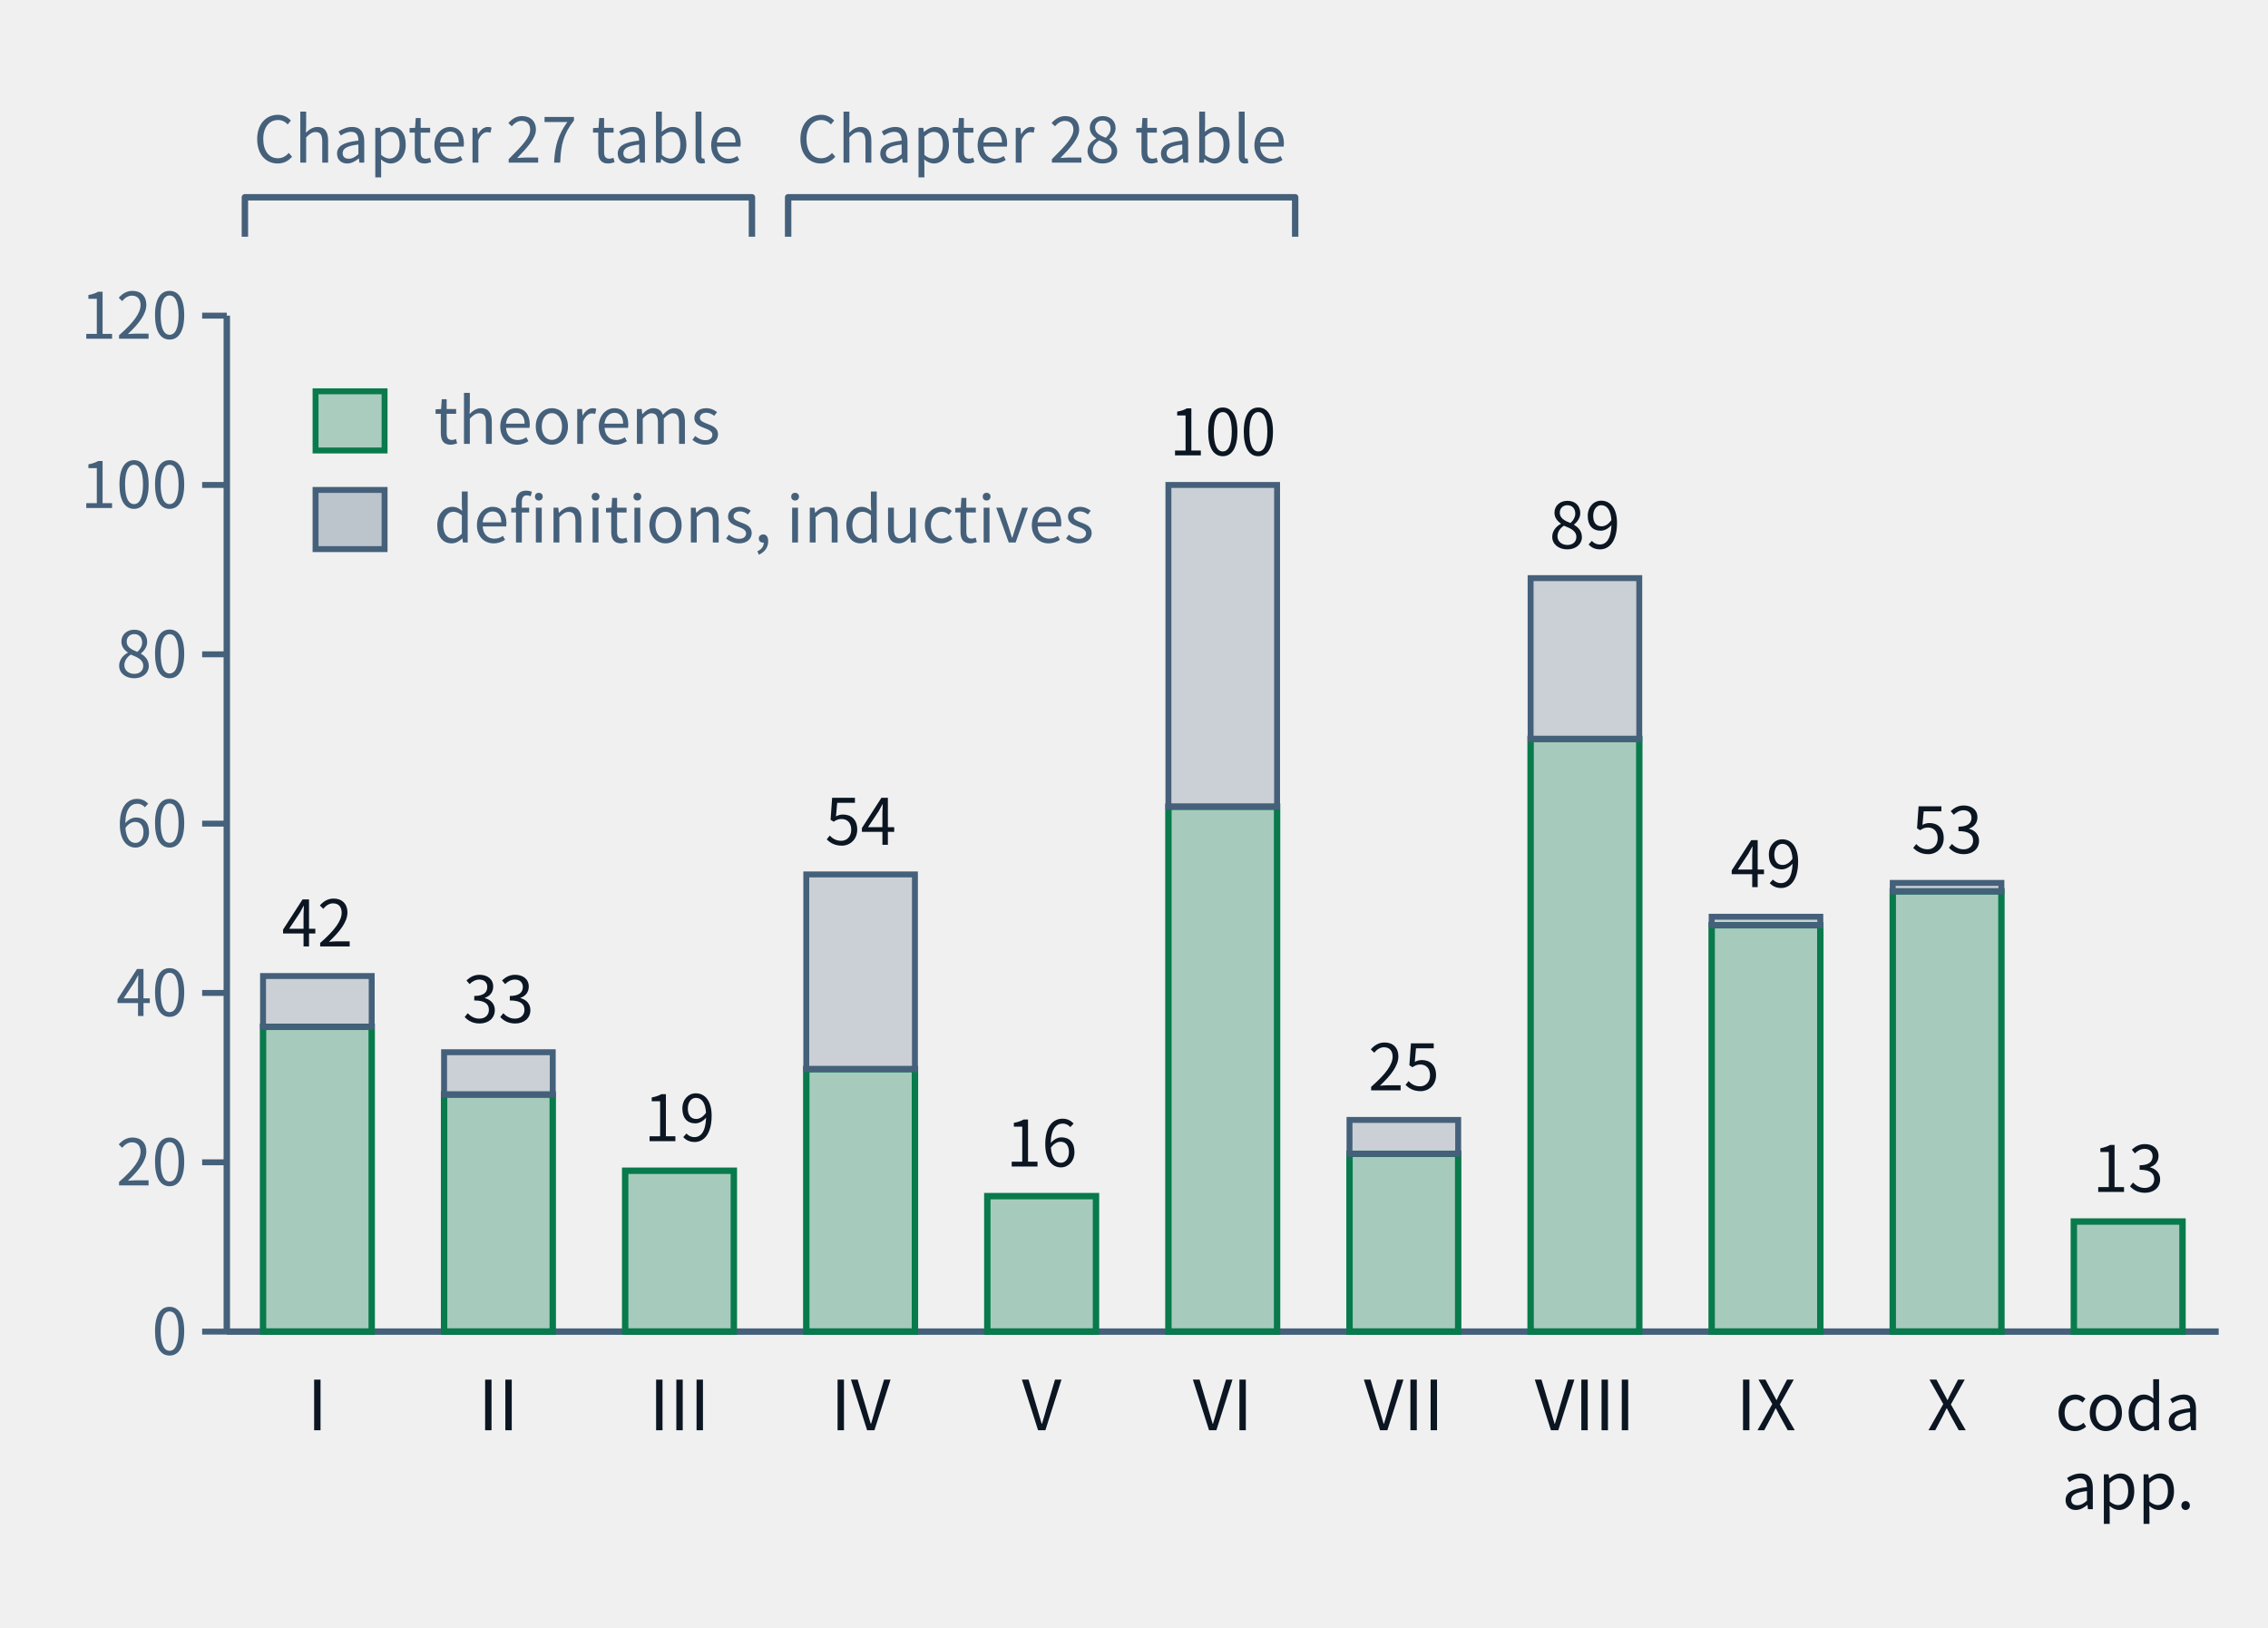
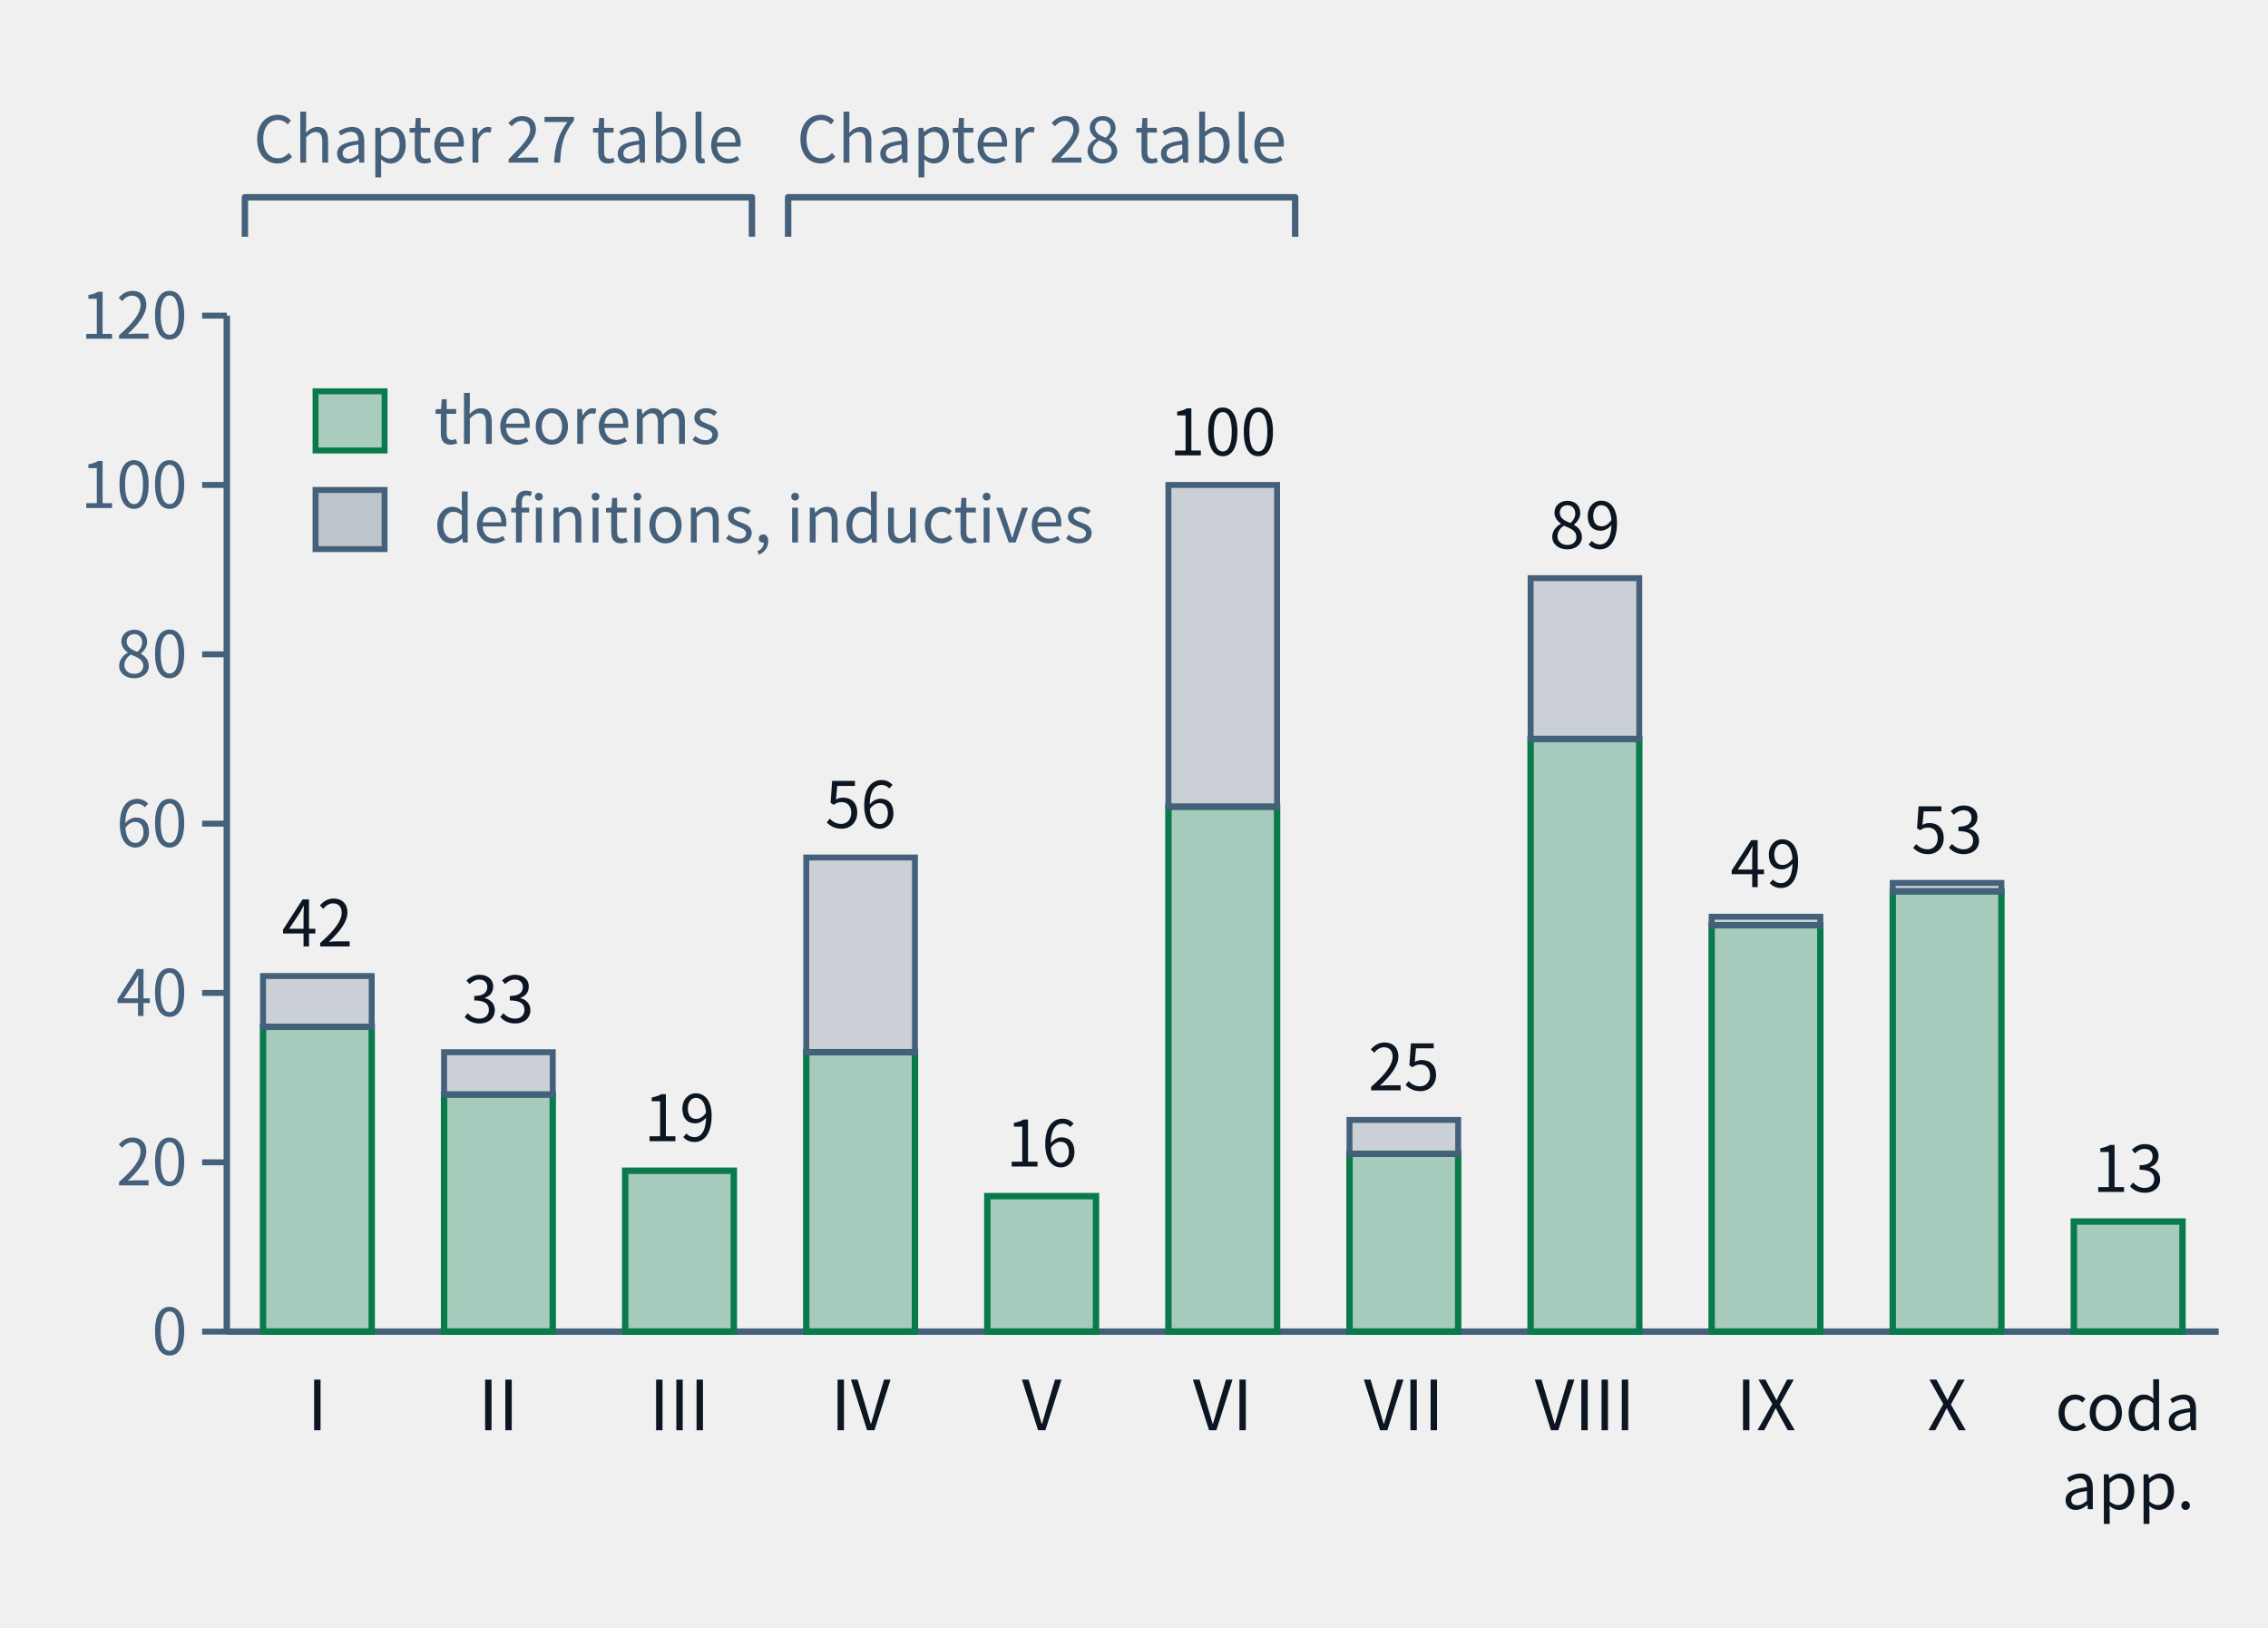
- <svg xmlns="http://www.w3.org/2000/svg" class="tr-fig" data-tr-fig="ch28-declaration-parts" data-lang="en" viewBox="0 0 460 330" width="460" height="330" font-family="'Noto Sans SC', 'Noto Sans CJK SC', 'Source Sans 3', 'PingFang SC', 'Microsoft YaHei', system-ui, sans-serif" role="img" aria-label="A bar chart. Along the bottom are Parts I to X and 'coda and appendices'; each bar is the number of distinct declarations the chapters of that part cite with lean=, green below for declarations of kind theorem in the lock, grey above for definitions and inductive types. I: 36 theorems, 6 other; II: 28 theorems, 5 other; III: 19 theorems, 0 other; IV: 31 theorems, 23 other; V: 16 theorems, 0 other; VI: 62 theorems, 38 other; VII: 21 theorems, 4 other; VIII: 70 theorems, 19 other; IX: 48 theorems, 1 other; X: 52 theorems, 1 other; coda and appendices: 13 theorems, 0 other. Two braces above the bars mark Parts I–III as the Chapter 27 audit table and Parts IV–VI as the Chapter 28 audit table.">
+ <svg xmlns="http://www.w3.org/2000/svg" class="tr-fig" data-tr-fig="ch28-declaration-parts" data-lang="en" viewBox="0 0 460 330" width="460" height="330" font-family="'Noto Sans SC', 'Noto Sans CJK SC', 'Source Sans 3', 'PingFang SC', 'Microsoft YaHei', system-ui, sans-serif" role="img" aria-label="A bar chart. Along the bottom are Parts I to X and 'coda and appendices'; each bar is the number of distinct declarations the chapters of that part cite with lean=, green below for declarations of kind theorem in the lock, grey above for definitions and inductive types. I: 36 theorems, 6 other; II: 28 theorems, 5 other; III: 19 theorems, 0 other; IV: 33 theorems, 23 other; V: 16 theorems, 0 other; VI: 62 theorems, 38 other; VII: 21 theorems, 4 other; VIII: 70 theorems, 19 other; IX: 48 theorems, 1 other; X: 52 theorems, 1 other; coda and appendices: 13 theorems, 0 other. Two braces above the bars mark Parts I–III as the Chapter 27 audit table and Parts IV–VI as the Chapter 28 audit table.">
  <style>.ts-ink{stroke:#0b1622}.tf-ink{fill:#0b1622}.ts-dim{stroke:#45607a}.tf-dim{fill:#45607a}.ts-faint{stroke:#9db3c4}.tf-faint{fill:#9db3c4}.ts-edge{stroke:#b9d0dd}.tf-edge{fill:#b9d0dd}.ts-hot{stroke:#5f9bb5}.tf-hot{fill:#5f9bb5}.ts-bg{stroke:#ffffff}.tf-bg{fill:#ffffff}.ts-panel{stroke:#eef5f9}.tf-panel{fill:#eef5f9}.ts-sheet{stroke:#f7fbfd}.tf-sheet{fill:#f7fbfd}.ts-cyan{stroke:#007c8a}.tf-cyan{fill:#007c8a}.ts-magenta{stroke:#b0128f}.tf-magenta{fill:#b0128f}.ts-amber{stroke:#946200}.tf-amber{fill:#946200}.ts-violet{stroke:#5a45c8}.tf-violet{fill:#5a45c8}.ts-ok{stroke:#087a4c}.tf-ok{fill:#087a4c}.ts-warn{stroke:#c21f3a}.tf-warn{fill:#c21f3a}.ts-blue{stroke:#1d5fd0}.tf-blue{fill:#1d5fd0}.ts-orange{stroke:#b85410}.tf-orange{fill:#b85410}.ts-sigma{stroke:#28405a}.tf-sigma{fill:#28405a}@media (prefers-color-scheme:dark){.ts-ink{stroke:#d4efff}.tf-ink{fill:#d4efff}.ts-dim{stroke:#6f8ea5}.tf-dim{fill:#6f8ea5}.ts-faint{stroke:#34506a}.tf-faint{fill:#34506a}.ts-edge{stroke:#143049}.tf-edge{fill:#143049}.ts-hot{stroke:#1f5d7c}.tf-hot{fill:#1f5d7c}.ts-bg{stroke:#03060c}.tf-bg{fill:#03060c}.ts-panel{stroke:#07101b}.tf-panel{fill:#07101b}.ts-sheet{stroke:#050c16}.tf-sheet{fill:#050c16}.ts-cyan{stroke:#19f0ff}.tf-cyan{fill:#19f0ff}.ts-magenta{stroke:#ff2fd0}.tf-magenta{fill:#ff2fd0}.ts-amber{stroke:#ffc83d}.tf-amber{fill:#ffc83d}.ts-violet{stroke:#9d8cff}.tf-violet{fill:#9d8cff}.ts-ok{stroke:#46ffb2}.tf-ok{fill:#46ffb2}.ts-warn{stroke:#ff5064}.tf-warn{fill:#ff5064}.ts-blue{stroke:#2a7bff}.tf-blue{fill:#2a7bff}.ts-orange{stroke:#ff8a3c}.tf-orange{fill:#ff8a3c}.ts-sigma{stroke:#cfe3ff}.tf-sigma{fill:#cfe3ff}}</style>
  <line x1="46" y1="64" x2="46" y2="270" class="ts-dim" stroke-width="1.3" fill="none" />
  <line x1="41" y1="270" x2="46" y2="270" class="ts-dim" stroke-width="1.2" fill="none" />
  <text class="tf-dim" x="38" y="274.68" font-size="13" text-anchor="end">0</text>
  <line x1="41" y1="235.67" x2="46" y2="235.67" class="ts-dim" stroke-width="1.2" fill="none" />
  <text class="tf-dim" x="38" y="240.35" font-size="13" text-anchor="end">20</text>
  <line x1="41" y1="201.33" x2="46" y2="201.33" class="ts-dim" stroke-width="1.2" fill="none" />
  <text class="tf-dim" x="38" y="206.01" font-size="13" text-anchor="end">40</text>
  <line x1="41" y1="167" x2="46" y2="167" class="ts-dim" stroke-width="1.2" fill="none" />
  <text class="tf-dim" x="38" y="171.68" font-size="13" text-anchor="end">60</text>
  <line x1="41" y1="132.67" x2="46" y2="132.67" class="ts-dim" stroke-width="1.2" fill="none" />
  <text class="tf-dim" x="38" y="137.35" font-size="13" text-anchor="end">80</text>
  <line x1="41" y1="98.33" x2="46" y2="98.33" class="ts-dim" stroke-width="1.2" fill="none" />
  <text class="tf-dim" x="38" y="103.01" font-size="13" text-anchor="end">100</text>
  <line x1="41" y1="64" x2="46" y2="64" class="ts-dim" stroke-width="1.2" fill="none" />
  <text class="tf-dim" x="38" y="68.68" font-size="13" text-anchor="end">120</text>
  <line x1="46" y1="270" x2="450" y2="270" class="ts-dim" stroke-width="1.3" fill="none" />
  <rect x="53.35" y="208.2" width="22.04" height="61.8" class="ts-ok tf-ok" stroke-width="1.3" fill-opacity="0.32" />
  <rect x="53.35" y="197.9" width="22.04" height="10.3" class="ts-dim tf-dim" stroke-width="1.2" fill-opacity="0.22" />
  <text class="tf-ink" x="64.36" y="191.9" font-size="13" text-anchor="middle">42</text>
  <text class="tf-ink" x="64.36" y="290" font-size="14" text-anchor="middle">I</text>
  <rect x="90.07" y="221.93" width="22.04" height="48.07" class="ts-ok tf-ok" stroke-width="1.3" fill-opacity="0.32" />
  <rect x="90.07" y="213.35" width="22.04" height="8.58" class="ts-dim tf-dim" stroke-width="1.2" fill-opacity="0.22" />
  <text class="tf-ink" x="101.09" y="207.35" font-size="13" text-anchor="middle">33</text>
  <text class="tf-ink" x="101.09" y="290" font-size="14" text-anchor="middle">II</text>
  <rect x="126.8" y="237.38" width="22.04" height="32.62" class="ts-ok tf-ok" stroke-width="1.3" fill-opacity="0.32" />
  <text class="tf-ink" x="137.82" y="231.38" font-size="13" text-anchor="middle">19</text>
  <text class="tf-ink" x="137.82" y="290" font-size="14" text-anchor="middle">III</text>
-   <rect x="163.53" y="216.78" width="22.04" height="53.22" class="ts-ok tf-ok" stroke-width="1.3" fill-opacity="0.32" />
-   <rect x="163.53" y="177.3" width="22.04" height="39.48" class="ts-dim tf-dim" stroke-width="1.2" fill-opacity="0.22" />
-   <text class="tf-ink" x="174.55" y="171.3" font-size="13" text-anchor="middle">54</text>
+   <rect x="163.53" y="213.35" width="22.04" height="56.65" class="ts-ok tf-ok" stroke-width="1.3" fill-opacity="0.32" />
+   <rect x="163.53" y="173.87" width="22.04" height="39.48" class="ts-dim tf-dim" stroke-width="1.2" fill-opacity="0.22" />
+   <text class="tf-ink" x="174.55" y="167.87" font-size="13" text-anchor="middle">56</text>
  <text class="tf-ink" x="174.55" y="290" font-size="14" text-anchor="middle">IV</text>
  <rect x="200.25" y="242.53" width="22.04" height="27.47" class="ts-ok tf-ok" stroke-width="1.3" fill-opacity="0.32" />
  <text class="tf-ink" x="211.27" y="236.53" font-size="13" text-anchor="middle">16</text>
  <text class="tf-ink" x="211.27" y="290" font-size="14" text-anchor="middle">V</text>
  <rect x="236.98" y="163.57" width="22.04" height="106.43" class="ts-ok tf-ok" stroke-width="1.3" fill-opacity="0.32" />
  <rect x="236.98" y="98.33" width="22.04" height="65.23" class="ts-dim tf-dim" stroke-width="1.2" fill-opacity="0.22" />
  <text class="tf-ink" x="248" y="92.33" font-size="13" text-anchor="middle">100</text>
  <text class="tf-ink" x="248" y="290" font-size="14" text-anchor="middle">VI</text>
  <rect x="273.71" y="233.95" width="22.04" height="36.05" class="ts-ok tf-ok" stroke-width="1.3" fill-opacity="0.32" />
  <rect x="273.71" y="227.08" width="22.04" height="6.87" class="ts-dim tf-dim" stroke-width="1.2" fill-opacity="0.22" />
  <text class="tf-ink" x="284.73" y="221.08" font-size="13" text-anchor="middle">25</text>
  <text class="tf-ink" x="284.73" y="290" font-size="14" text-anchor="middle">VII</text>
  <rect x="310.44" y="149.83" width="22.04" height="120.17" class="ts-ok tf-ok" stroke-width="1.3" fill-opacity="0.32" />
  <rect x="310.44" y="117.22" width="22.04" height="32.62" class="ts-dim tf-dim" stroke-width="1.2" fill-opacity="0.22" />
  <text class="tf-ink" x="321.45" y="111.22" font-size="13" text-anchor="middle">89</text>
  <text class="tf-ink" x="321.45" y="290" font-size="14" text-anchor="middle">VIII</text>
  <rect x="347.16" y="187.6" width="22.04" height="82.4" class="ts-ok tf-ok" stroke-width="1.3" fill-opacity="0.32" />
  <rect x="347.16" y="185.88" width="22.04" height="1.72" class="ts-dim tf-dim" stroke-width="1.2" fill-opacity="0.22" />
  <text class="tf-ink" x="358.18" y="179.88" font-size="13" text-anchor="middle">49</text>
  <text class="tf-ink" x="358.18" y="290" font-size="14" text-anchor="middle">IX</text>
  <rect x="383.89" y="180.73" width="22.04" height="89.27" class="ts-ok tf-ok" stroke-width="1.3" fill-opacity="0.32" />
  <rect x="383.89" y="179.02" width="22.04" height="1.72" class="ts-dim tf-dim" stroke-width="1.2" fill-opacity="0.22" />
  <text class="tf-ink" x="394.91" y="173.02" font-size="13" text-anchor="middle">53</text>
  <text class="tf-ink" x="394.91" y="290" font-size="14" text-anchor="middle">X</text>
  <rect x="420.62" y="247.68" width="22.04" height="22.32" class="ts-ok tf-ok" stroke-width="1.3" fill-opacity="0.32" />
  <text class="tf-ink" x="431.64" y="241.68" font-size="13" text-anchor="middle">13</text>
  <text class="tf-ink" x="431.64" y="290" font-size="13" text-anchor="middle">coda</text>
  <text class="tf-ink" x="431.64" y="306" font-size="13" text-anchor="middle">app.</text>
  <path d="M49.67 48 L49.67 40 L152.51 40 L152.51 48" class="ts-dim" stroke-width="1.3" stroke-linejoin="round" fill="none" />
  <text class="tf-dim" x="101.09" y="32.98" font-size="13" text-anchor="middle">Chapter 27 table</text>
  <path d="M159.85 48 L159.85 40 L262.69 40 L262.69 48" class="ts-dim" stroke-width="1.3" stroke-linejoin="round" fill="none" />
  <text class="tf-dim" x="211.27" y="32.98" font-size="13" text-anchor="middle">Chapter 28 table</text>
  <rect x="64" y="79.34" width="14" height="12" class="ts-ok tf-ok" stroke-width="1.2" fill-opacity="0.3" />
  <text class="tf-dim" x="88" y="90" font-size="13">theorems</text>
  <rect x="64" y="99.34" width="14" height="12" class="ts-dim tf-dim" stroke-width="1.2" fill-opacity="0.3" />
  <text class="tf-dim" x="88" y="110" font-size="13">definitions, inductives</text>
</svg>
